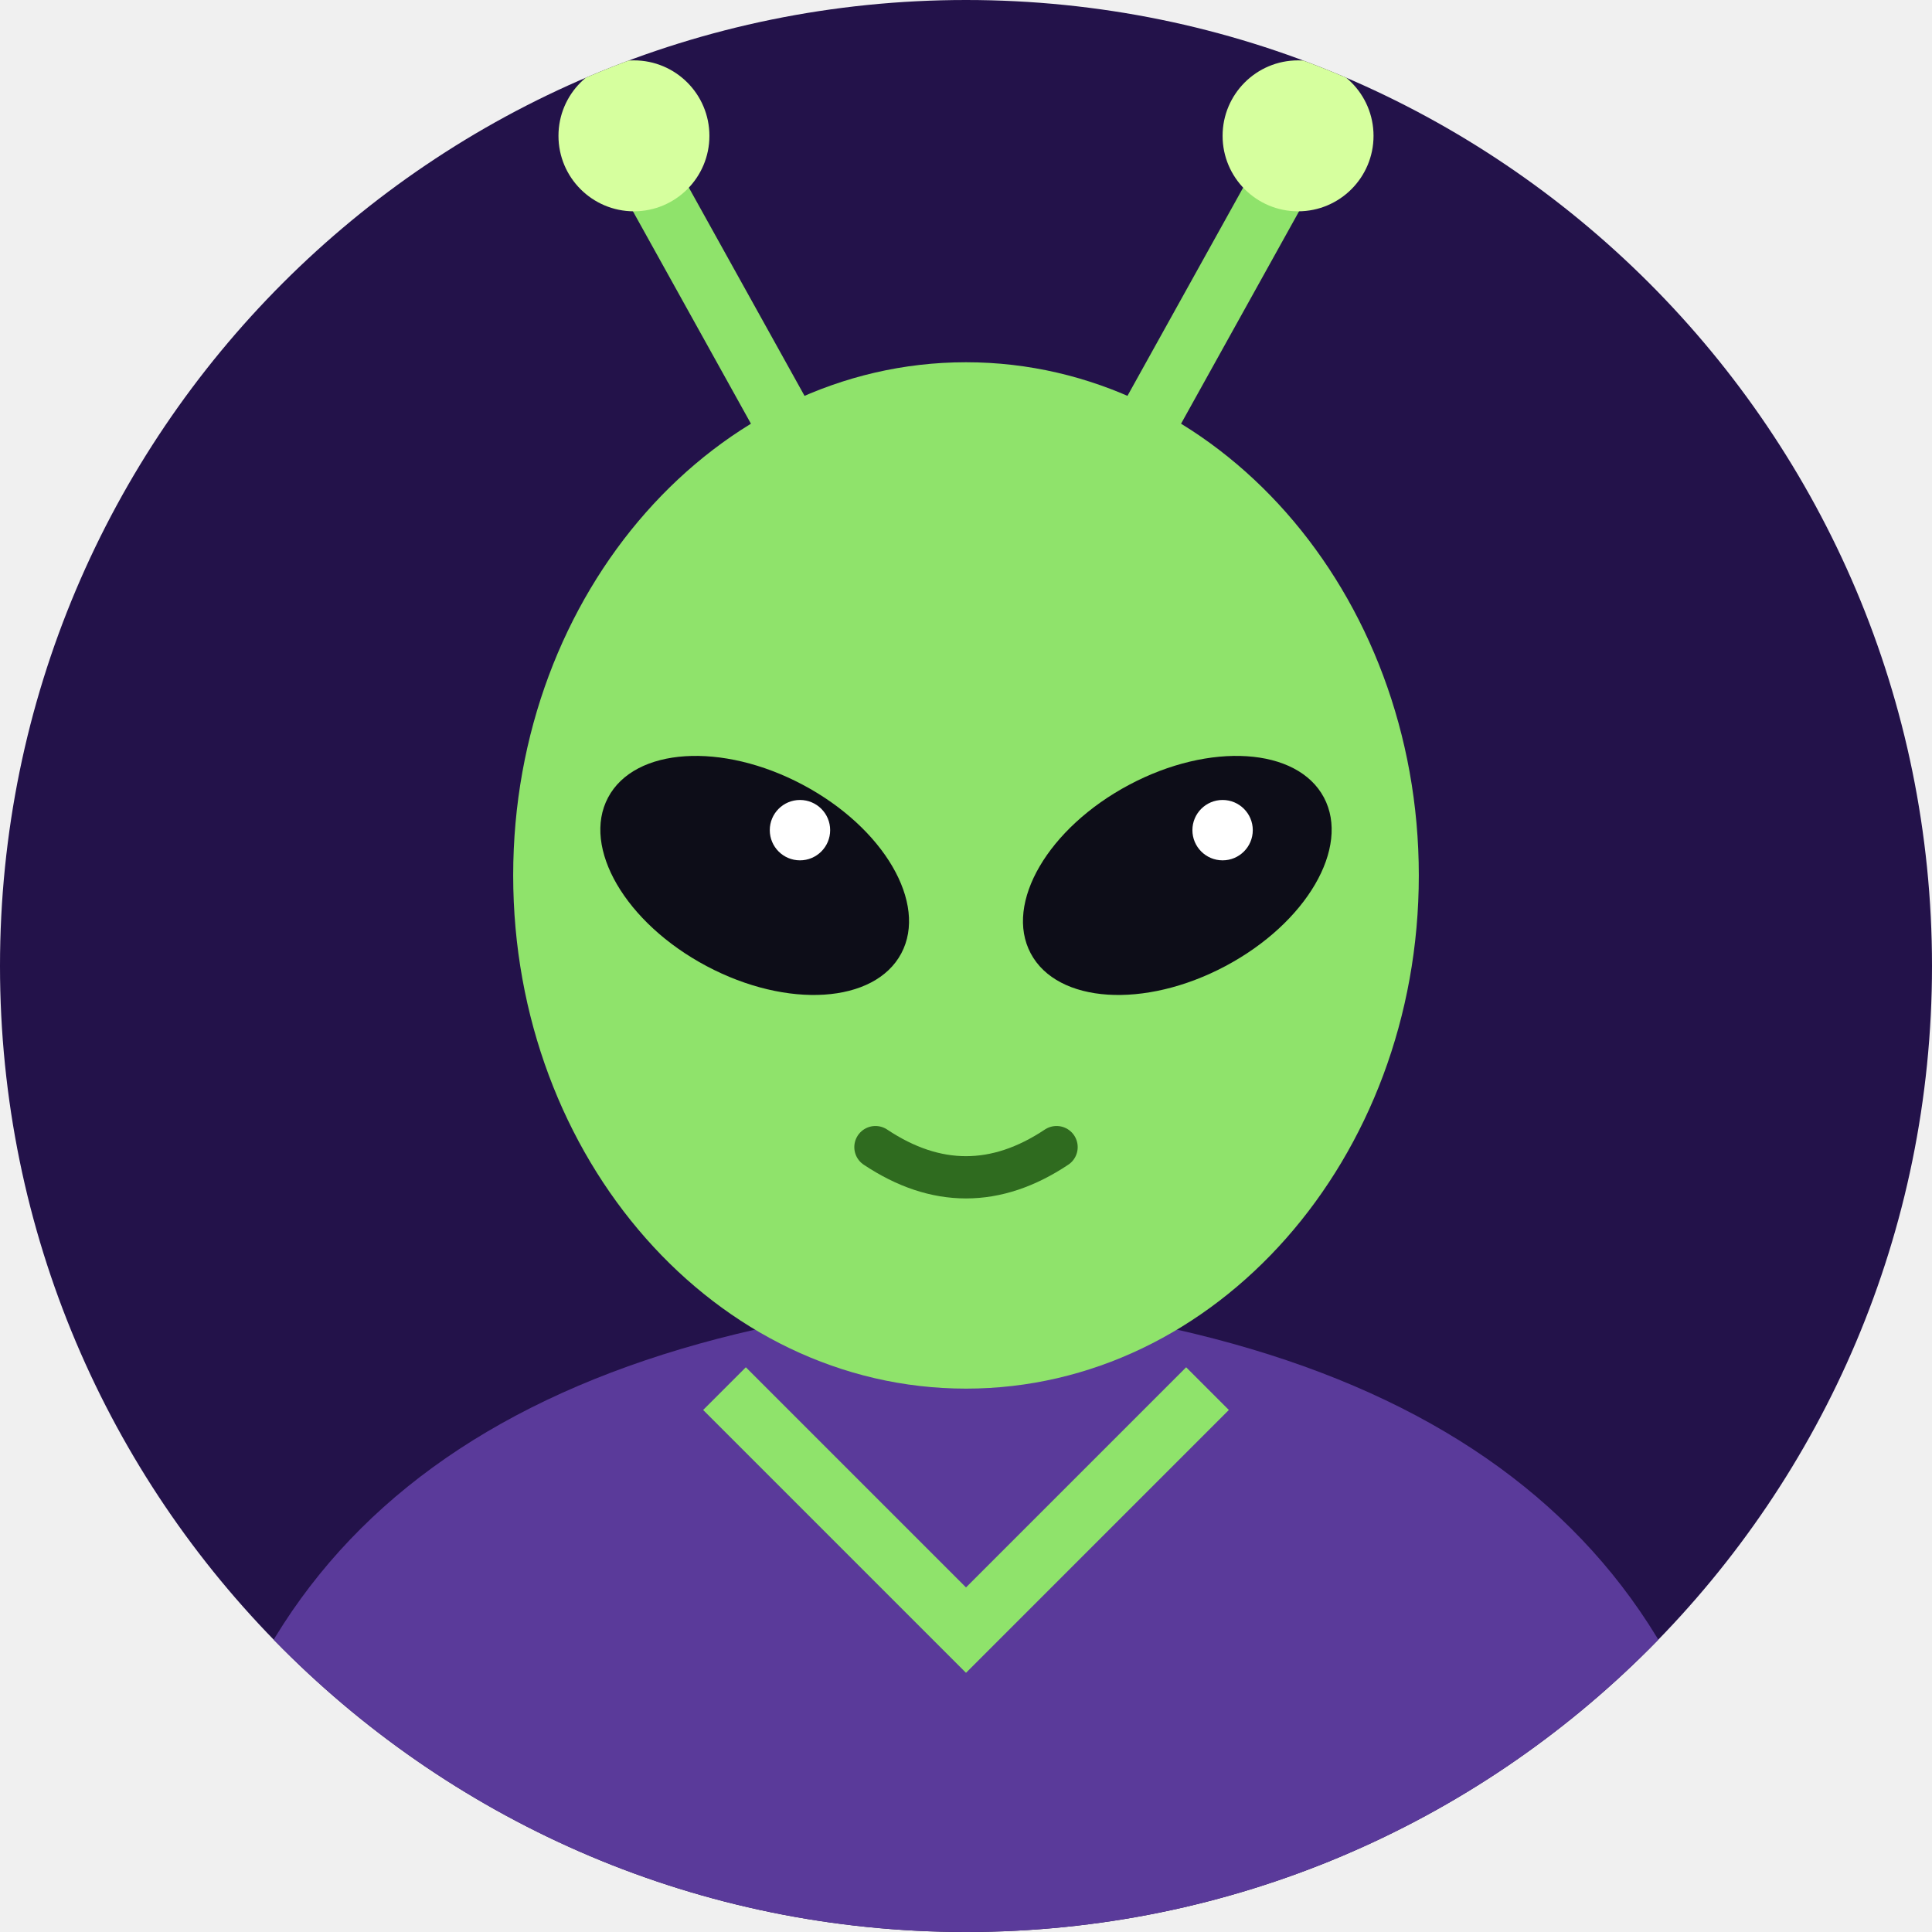
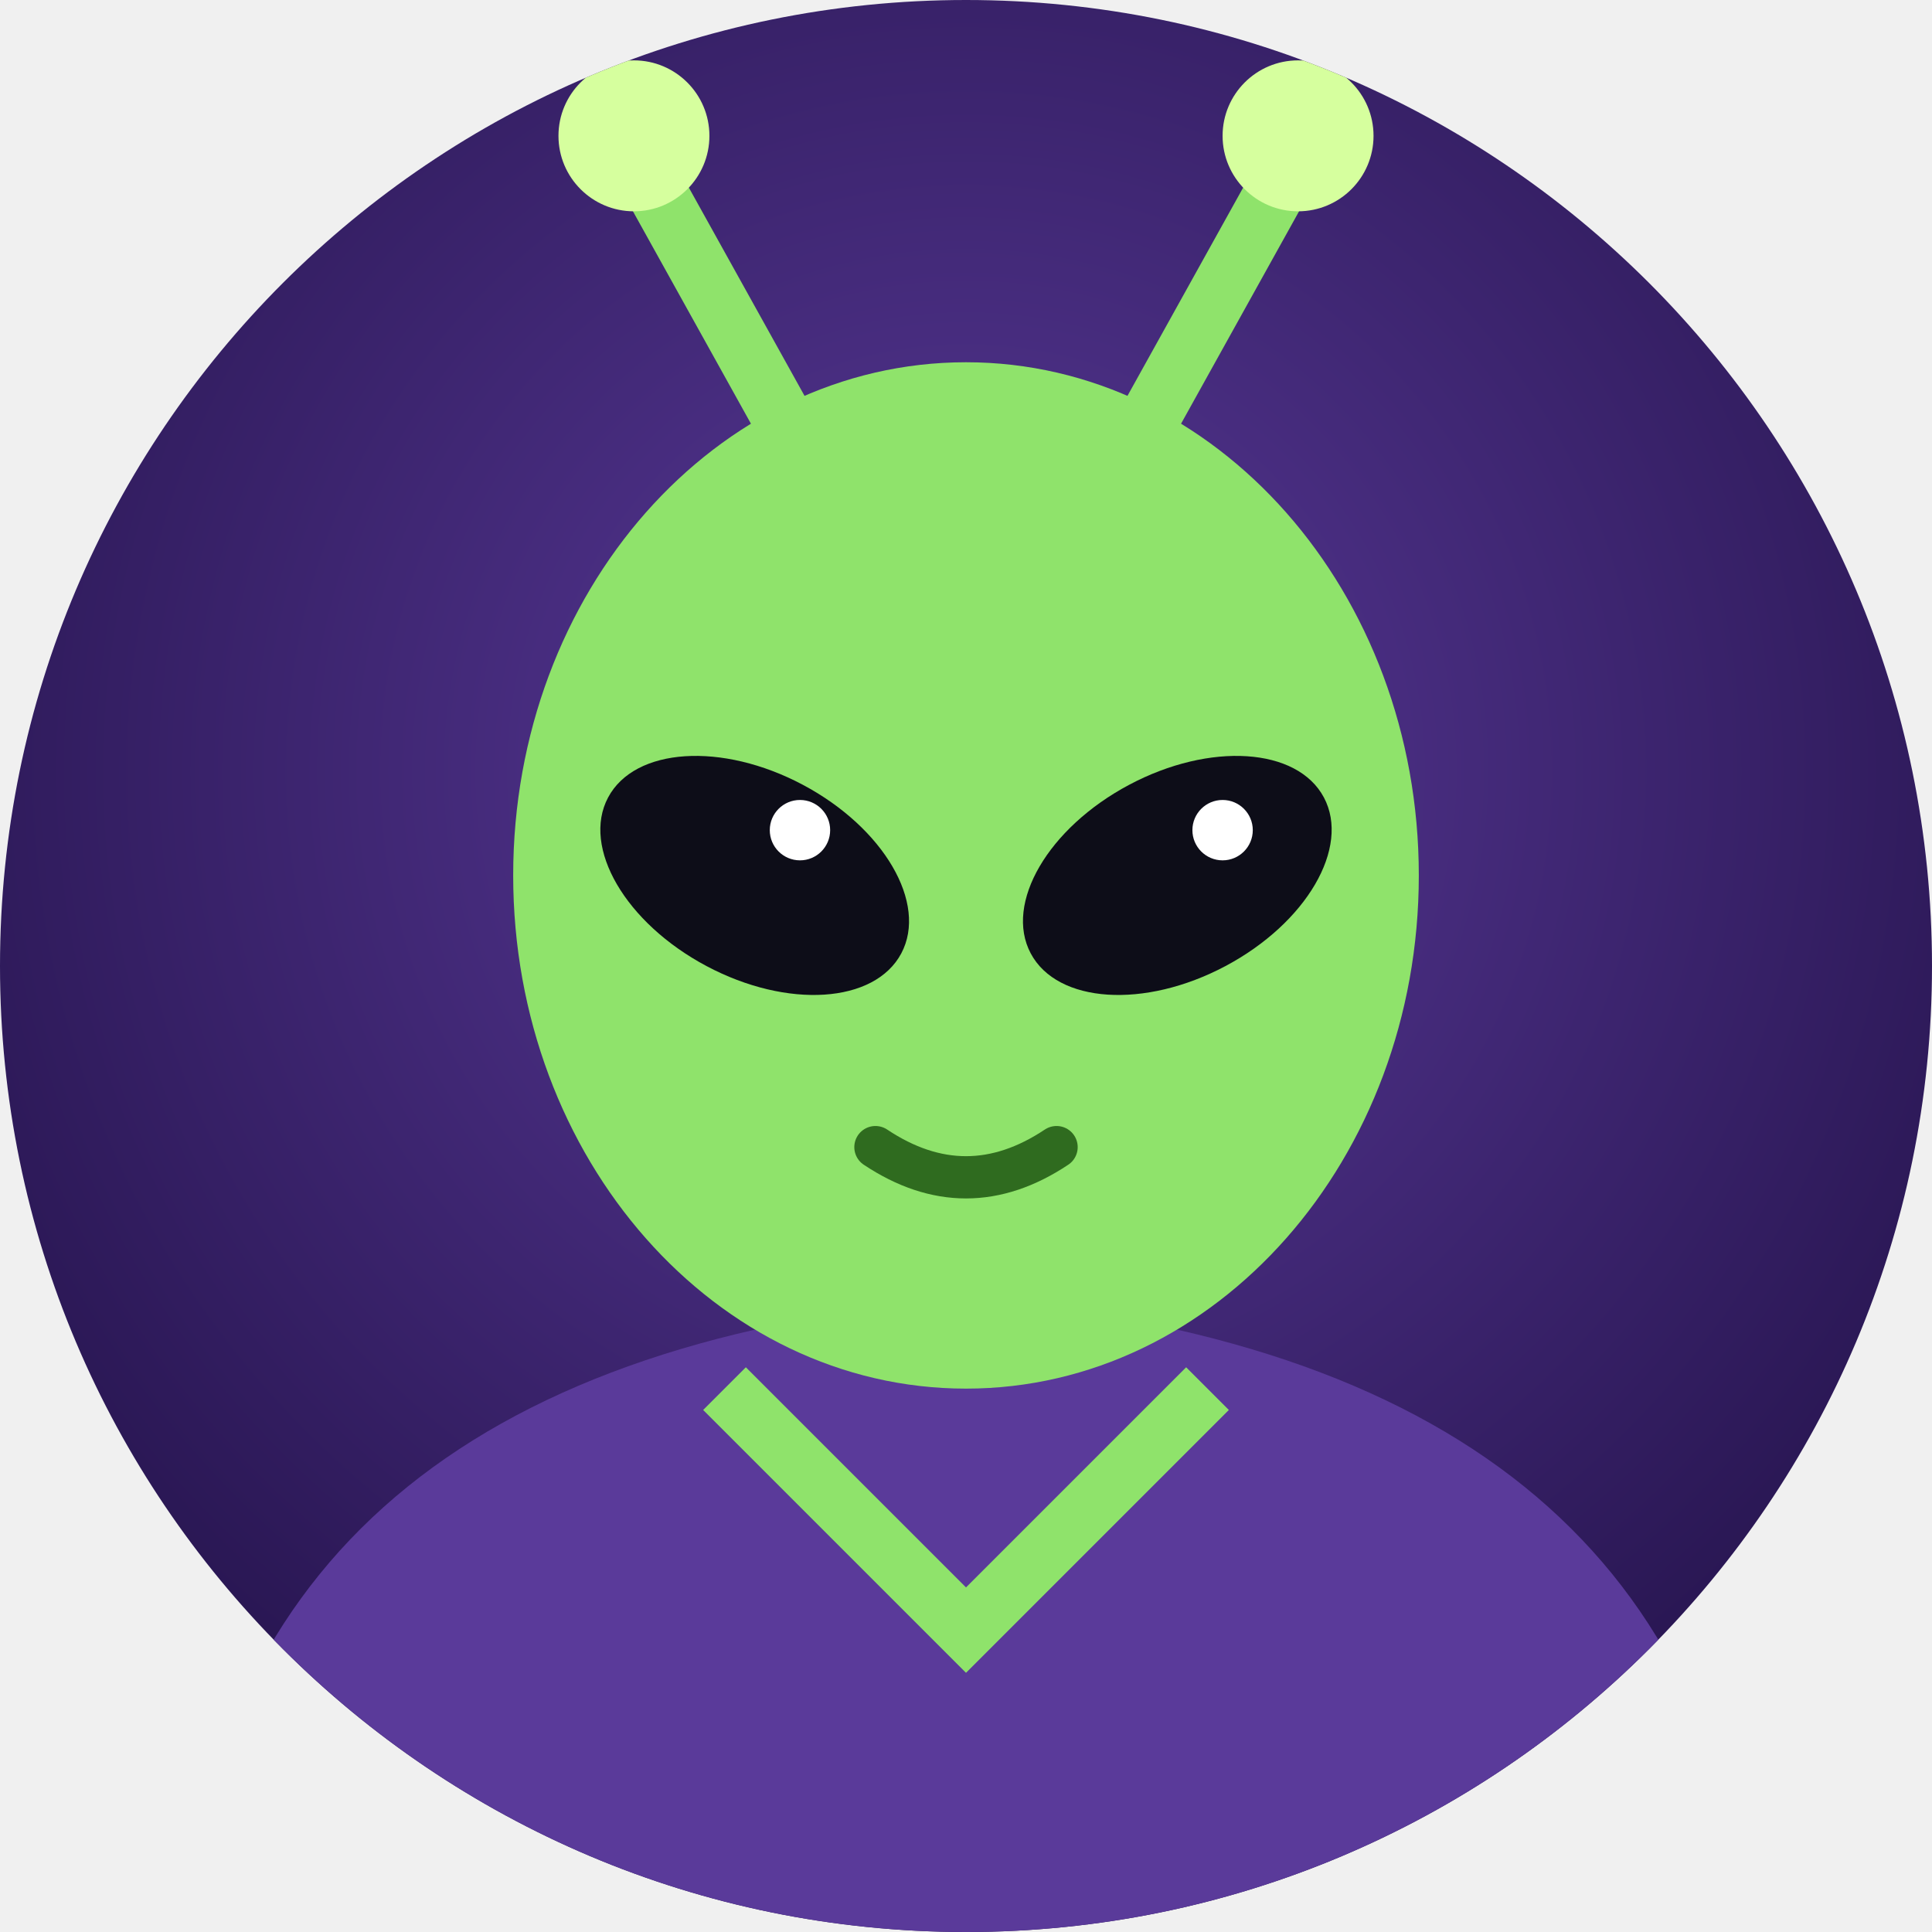
<svg xmlns="http://www.w3.org/2000/svg" viewBox="0 0 64 64">
  <defs>
    <clipPath id="c">
      <circle cx="32" cy="32" r="32" />
    </clipPath>
+     <radialGradient id="bg" cx="50%" cy="40%" r="65%">
+       <stop offset="0" stop-color="#5a3a9a" />
+       <stop offset="1" stop-color="#23124a" />
+     </radialGradient>
  </defs>
  <g clip-path="url(#c)">
-     <rect width="64" height="64" fill="#23124a" />
+     <rect width="64" height="64" fill="url(#bg)" />
    <path d="M6 64 Q8 45 32 43 Q56 45 58 64Z" fill="#5a3a9a" />
    <path d="M24 46 L32 54 L40 46" stroke="#8fe36b" stroke-width="2" fill="none" />
    <path d="M26 14 L21 5 M38 14 L43 5" stroke="#8fe36b" stroke-width="2" stroke-linecap="round" />
    <circle cx="21" cy="4.5" r="2.5" fill="#d6ff9e" />
    <circle cx="43" cy="4.5" r="2.5" fill="#d6ff9e" />
    <ellipse cx="32" cy="29" rx="15" ry="17" fill="#8fe36b" />
    <ellipse cx="25" cy="29" rx="5.5" ry="3.4" transform="rotate(28 25 29)" fill="#0d0d18" />
    <ellipse cx="39" cy="29" rx="5.5" ry="3.4" transform="rotate(-28 39 29)" fill="#0d0d18" />
    <circle cx="26.5" cy="27.5" r="1" fill="#fff" />
    <circle cx="40.5" cy="27.5" r="1" fill="#fff" />
    <path d="M29 38 Q32 40 35 38" stroke="#2f6b1f" stroke-width="1.4" fill="none" stroke-linecap="round" />
  </g>
</svg>
